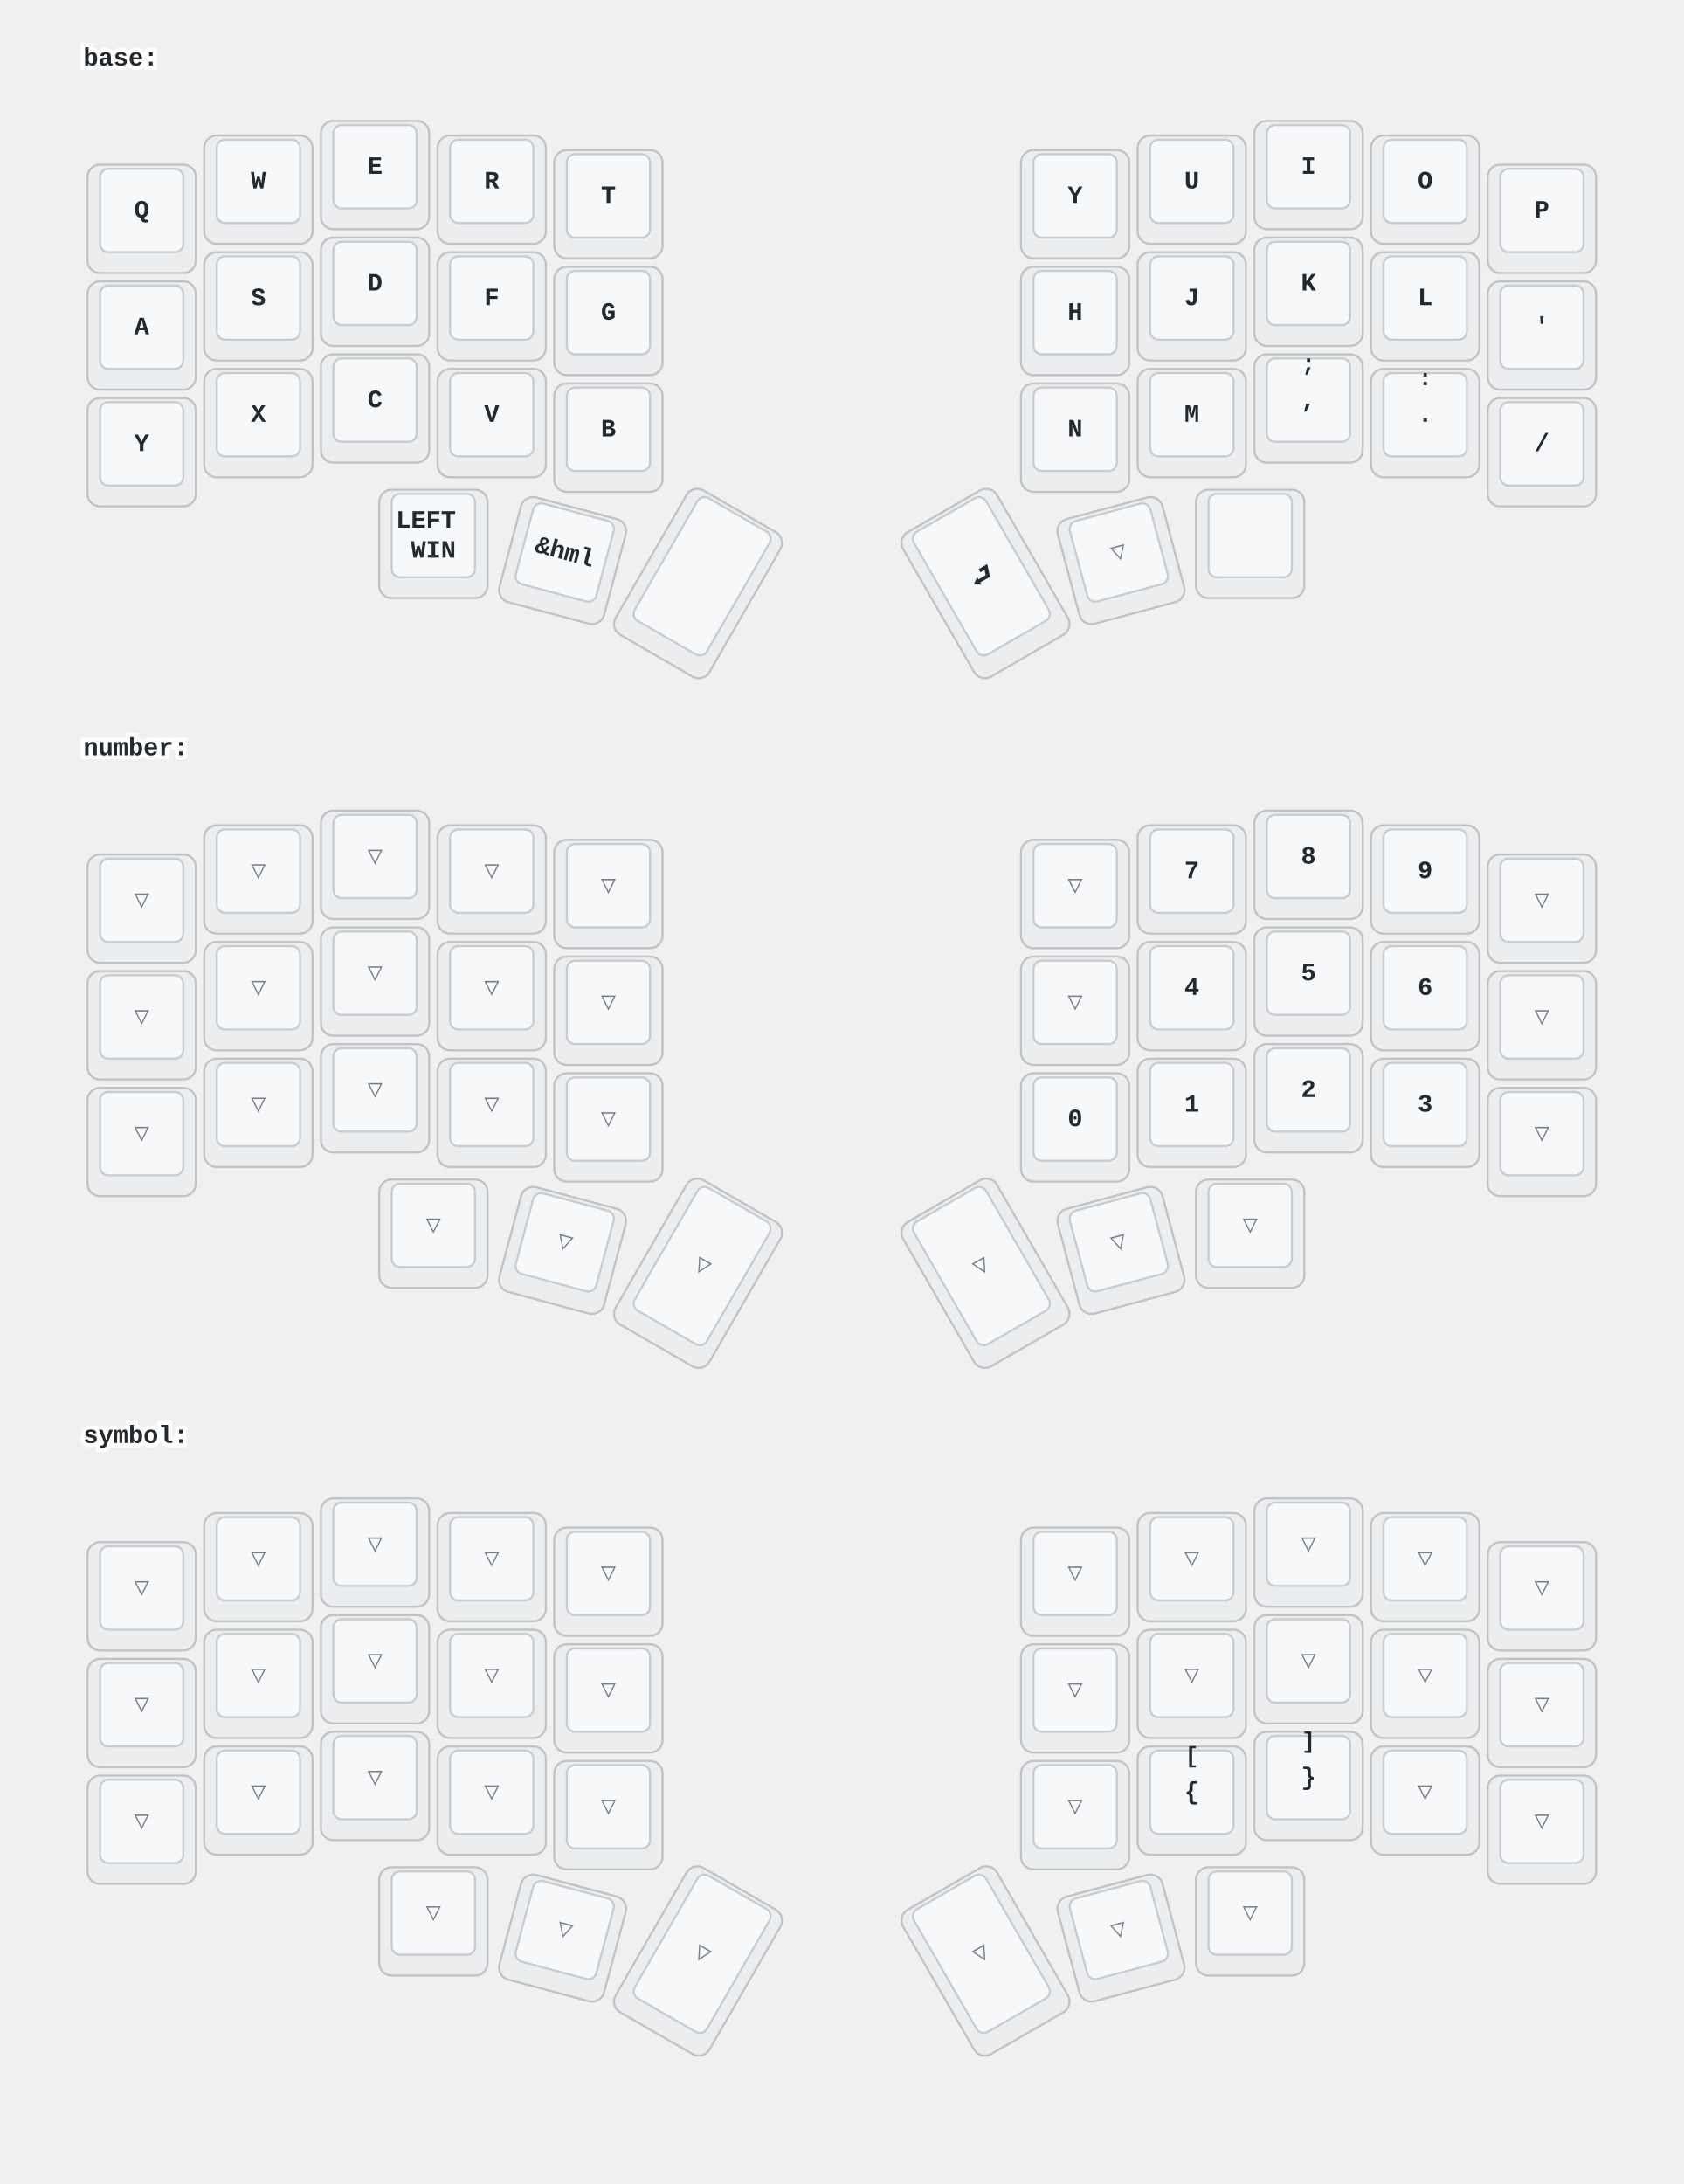
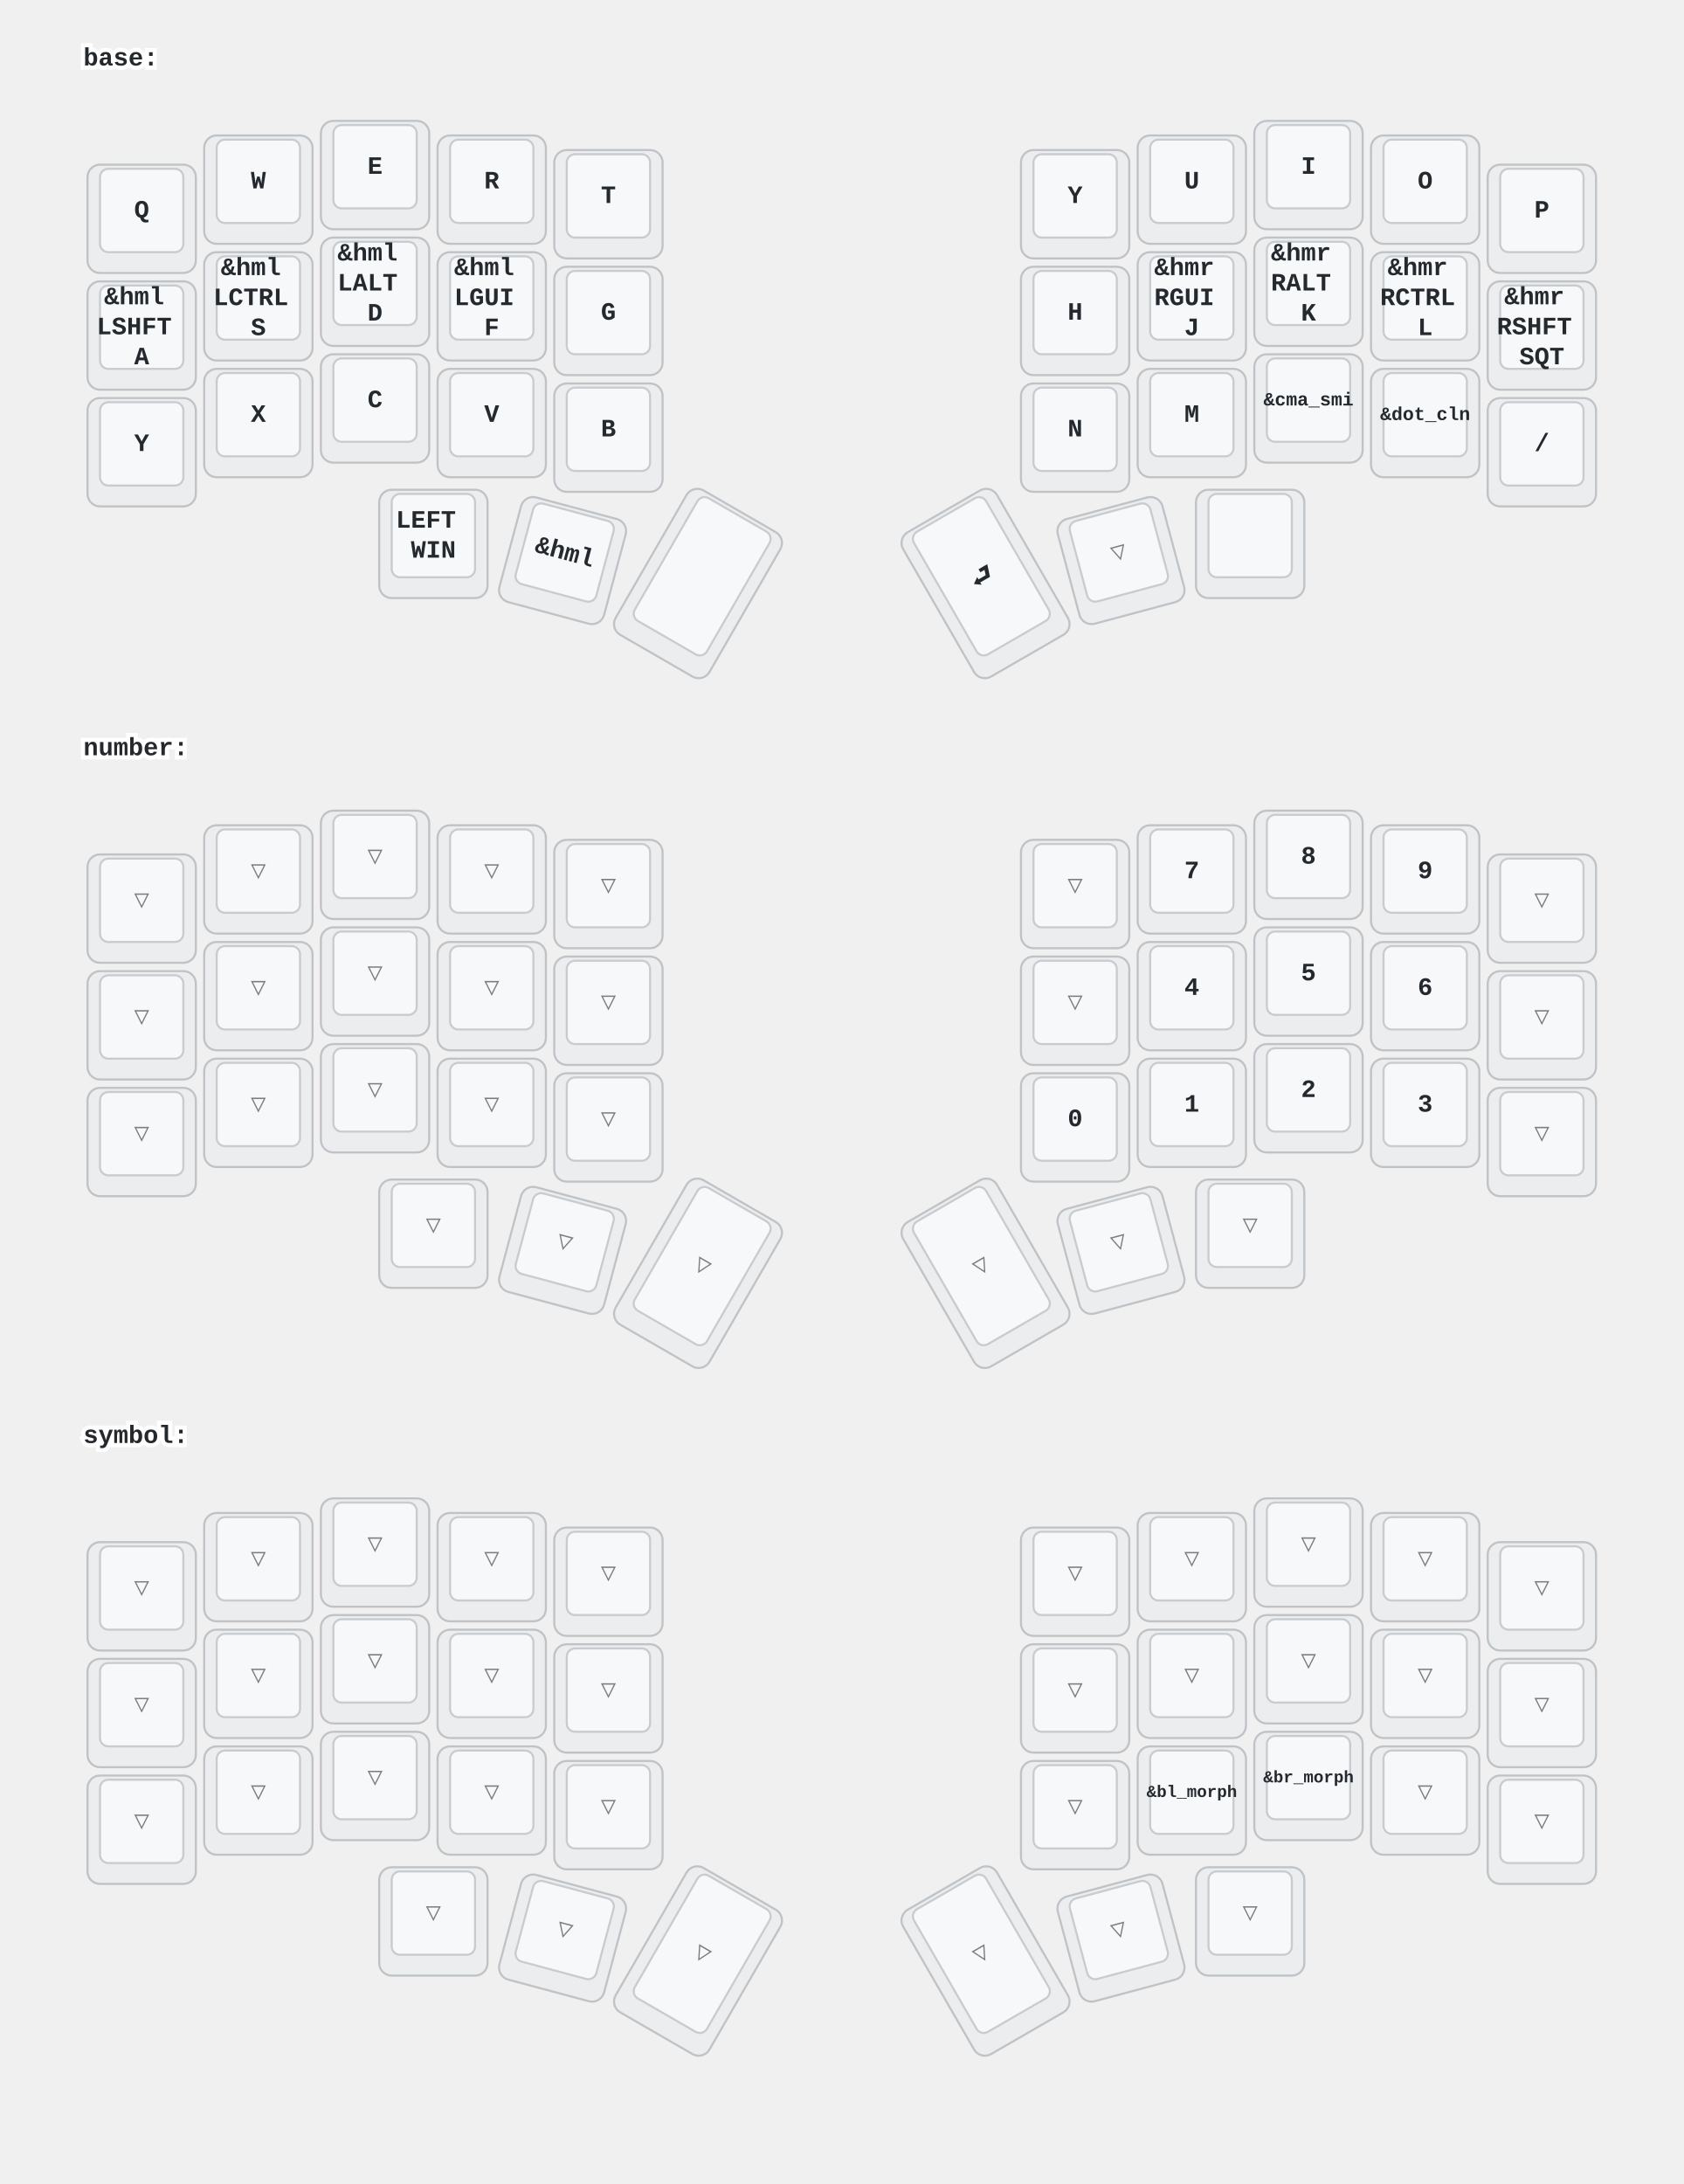
<svg xmlns="http://www.w3.org/2000/svg" xmlns:xlink="http://www.w3.org/1999/xlink" width="808" height="1048" viewBox="0 0 808 1048" class="keymap">
  <defs>/* start glyphs */
- <svg id="mdi:apple-keyboard-command">
-       <svg id="mdi-apple-keyboard-command" viewBox="0 0 24 24">
-         <path d="M6,2A4,4 0 0,1 10,6V8H14V6A4,4 0 0,1 18,2A4,4 0 0,1 22,6A4,4 0 0,1 18,10H16V14H18A4,4 0 0,1 22,18A4,4 0 0,1 18,22A4,4 0 0,1 14,18V16H10V18A4,4 0 0,1 6,22A4,4 0 0,1 2,18A4,4 0 0,1 6,14H8V10H6A4,4 0 0,1 2,6A4,4 0 0,1 6,2M16,18A2,2 0 0,0 18,20A2,2 0 0,0 20,18A2,2 0 0,0 18,16H16V18M14,10H10V14H14V10M6,16A2,2 0 0,0 4,18A2,2 0 0,0 6,20A2,2 0 0,0 8,18V16H6M8,6A2,2 0 0,0 6,4A2,2 0 0,0 4,6A2,2 0 0,0 6,8H8V6M18,8A2,2 0 0,0 20,6A2,2 0 0,0 18,4A2,2 0 0,0 16,6V8H18Z" />
-       </svg>
-     </svg>
-     <svg id="mdi:apple-keyboard-control">
-       <svg id="mdi-apple-keyboard-control" viewBox="0 0 24 24">
-         <path d="M19.78,11.78L18.36,13.19L12,6.83L5.64,13.19L4.22,11.78L12,4L19.78,11.78Z" />
-       </svg>
-     </svg>
-     <svg id="mdi:apple-keyboard-option">
+ <svg id="mdi:apple-keyboard-option">
      <svg id="mdi-apple-keyboard-option" viewBox="0 0 24 24">
        <path d="M3,4H9.11L16.15,18H21V20H14.88L7.84,6H3V4M14,4H21V6H14V4Z" />
-       </svg>
-     </svg>
-     <svg id="mdi:apple-keyboard-shift">
-       <svg id="mdi-apple-keyboard-shift" viewBox="0 0 24 24">
-         <path d="M15,18V12H17.17L12,6.83L6.83,12H9V18H15M12,4L22,14H17V20H7V14H2L12,4Z" />
      </svg>
    </svg>
    <svg id="mdi:keyboard-space">
      <svg id="mdi-keyboard-space" viewBox="0 0 24 24">
        <path d="M3 15H5V19H19V15H21V19C21 20.1 20.1 21 19 21H5C3.9 21 3 20.1 3 19V15Z" />
      </svg>
    </svg>
  </defs>/* end glyphs */
<style>/* inherit to force styles through use tags */
svg path {
    fill: inherit;
}

/* font and background color specifications */
svg.keymap {
    font-family: SFMono-Regular,Consolas,Liberation Mono,Menlo,monospace;
    font-size: 14px;
    font-kerning: normal;
    text-rendering: optimizeLegibility;
    fill: #24292e;
}

/* default key styling */
rect.key {
    fill: #f6f8fa;
}

rect.key, rect.combo {
    stroke: #c9cccf;
    stroke-width: 1;
}

/* default key side styling, only used is draw_key_sides is set */
rect.side {
    filter: brightness(90%);
}

/* color accent for combo boxes */
rect.combo, rect.combo-separate {
    fill: #cdf;
}

/* color accent for held keys */
rect.held, rect.combo.held {
    fill: #fdd;
}

/* color accent for ghost (optional) keys */
rect.ghost, rect.combo.ghost {
    stroke-dasharray: 4, 4;
    stroke-width: 2;
}

text {
    text-anchor: middle;
    dominant-baseline: middle;
}

/* styling for layer labels */
text.label {
    font-weight: bold;
    text-anchor: start;
    stroke: white;
    stroke-width: 4;
    paint-order: stroke;
}

/* styling for optional footer */
text.footer {
    text-anchor: end;
    dominant-baseline: auto;
    stroke: white;
    stroke-width: 4;
    paint-order: stroke;
}

/* styling for combo tap, and key hold/shifted label text */
text.combo, text.hold, text.shifted {
    font-size: 11px;
}

text.hold {
    text-anchor: middle;
    dominant-baseline: auto;
}

text.shifted {
    text-anchor: middle;
    dominant-baseline: hanging;
}

text.layer-activator {
    text-decoration: underline;
}

/* styling for hold/shifted label text in combo box */
text.combo.hold, text.combo.shifted {
    font-size: 8px;
}

/* lighter symbol for transparent keys */
text.trans {
    fill: #7b7e81;
}

/* styling for combo dendrons */
path.combo {
    stroke-width: 1;
    stroke: gray;
    fill: none;
}

/* Start Tabler Icons Cleanup */
/* cannot use height/width with glyphs */
.icon-tabler &gt; path {
    fill: inherit;
    stroke: inherit;
    stroke-width: 2;
}
/* hide tabler's default box */
.icon-tabler &gt; path[stroke="none"][fill="none"] {
    visibility: hidden;
}
/* End Tabler Icons Cleanup */

/* For default sytles, see https://github.com/caksoylar/keymap-drawer/blob/main/keymap_drawer/config.py#L85 */

svg.keymap {
  font-family: Ubuntu Mono, Inconsolata, Consolas, Liberation Mono, Menlo, monospace;
  font-size: 12px;
  font-weight: bold;
  text-rendering: optimizeLegibility;
}

/* Color accent for held keys */
rect.held, rect.combo.held {
    fill: #ffc;
}

/* Technique borrowed and extended from https://github.com/englmaxi/zmk-config/blob/master/keymap-drawer/config.yaml */
.sym_sub_text.tap {
  translate: -5px 2px;
  font-size: 20px;
}
.sym_sub_text.shifted {
  translate: 10px 13px;
  font-size: 10px;
  opacity: 1.0;
}
.combo.sym_sub_text.tap {
  translate: -1px 1px;
}
.combo.sym_sub_text.shifted {
  translate: 7px 5px;
  font-size: 10px;
  opacity: 1.0;
}

/* Toggle */
.toggle.shifted {
  translate: -10px 12px;
}

.toggle.hold {
  translate: 13px -23px;
}

/* Variant for tap-dances */
.tap_dance.tap {
  translate: -7px 0px;
  font-size: 12px;
}
.tap_dance.shifted {
  translate: 7px 17px;
  font-size: 12px;
  opacity: 1.0;
}

/* Variant for symbol next to symbol */
.sym_by_sym.tap {
  translate: -6px 0px;
}
.sym_by_sym.shifted {
  translate: 10px 12px;
  opacity: 1.0;
}

.combo.sym_by_sym.tap {
  translate: -35px 0px;
}
.combo.sym_by_sym.shifted {
  translate: 35px 20px;
  opacity: 1.0;
}

.combo.sym_by_sym.hold {
  visibility: hidden;
}

/* hide hold box for combo sym_by_sym */
.combo.sym_by_sym.hold &gt; path[stroke="none"][fill="none"] {
  visibility: hidden;
}
</style>
  <g transform="translate(40, 0)" class="layer-base">
    <text x="0" y="28" class="label" id="base">base:</text>
    <g transform="translate(0, 56)">
      <g transform="translate(28, 49)" class="key keypos-0">
        <rect rx="6" ry="6" x="-26" y="-26" width="52" height="52" class="key side" />
        <rect rx="4" ry="4" x="-20" y="-24" width="40" height="40" class="key" />
        <text x="0" y="-4" class="key tap">Q</text>
      </g>
      <g transform="translate(84, 35)" class="key keypos-1">
        <rect rx="6" ry="6" x="-26" y="-26" width="52" height="52" class="key side" />
        <rect rx="4" ry="4" x="-20" y="-24" width="40" height="40" class="key" />
        <text x="0" y="-4" class="key tap">W</text>
      </g>
      <g transform="translate(140, 28)" class="key keypos-2">
        <rect rx="6" ry="6" x="-26" y="-26" width="52" height="52" class="key side" />
        <rect rx="4" ry="4" x="-20" y="-24" width="40" height="40" class="key" />
        <text x="0" y="-4" class="key tap">E</text>
      </g>
      <g transform="translate(196, 35)" class="key keypos-3">
        <rect rx="6" ry="6" x="-26" y="-26" width="52" height="52" class="key side" />
        <rect rx="4" ry="4" x="-20" y="-24" width="40" height="40" class="key" />
        <text x="0" y="-4" class="key tap">R</text>
      </g>
      <g transform="translate(252, 42)" class="key keypos-4">
        <rect rx="6" ry="6" x="-26" y="-26" width="52" height="52" class="key side" />
        <rect rx="4" ry="4" x="-20" y="-24" width="40" height="40" class="key" />
        <text x="0" y="-4" class="key tap">T</text>
      </g>
      <g transform="translate(476, 42)" class="key keypos-5">
        <rect rx="6" ry="6" x="-26" y="-26" width="52" height="52" class="key side" />
        <rect rx="4" ry="4" x="-20" y="-24" width="40" height="40" class="key" />
        <text x="0" y="-4" class="key tap">Y</text>
      </g>
      <g transform="translate(532, 35)" class="key keypos-6">
        <rect rx="6" ry="6" x="-26" y="-26" width="52" height="52" class="key side" />
        <rect rx="4" ry="4" x="-20" y="-24" width="40" height="40" class="key" />
        <text x="0" y="-4" class="key tap">U</text>
      </g>
      <g transform="translate(588, 28)" class="key keypos-7">
        <rect rx="6" ry="6" x="-26" y="-26" width="52" height="52" class="key side" />
        <rect rx="4" ry="4" x="-20" y="-24" width="40" height="40" class="key" />
        <text x="0" y="-4" class="key tap">I</text>
      </g>
      <g transform="translate(644, 35)" class="key keypos-8">
        <rect rx="6" ry="6" x="-26" y="-26" width="52" height="52" class="key side" />
        <rect rx="4" ry="4" x="-20" y="-24" width="40" height="40" class="key" />
        <text x="0" y="-4" class="key tap">O</text>
      </g>
      <g transform="translate(700, 49)" class="key keypos-9">
        <rect rx="6" ry="6" x="-26" y="-26" width="52" height="52" class="key side" />
        <rect rx="4" ry="4" x="-20" y="-24" width="40" height="40" class="key" />
        <text x="0" y="-4" class="key tap">P</text>
      </g>
      <g transform="translate(28, 105)" class="key keypos-10">
        <rect rx="6" ry="6" x="-26" y="-26" width="52" height="52" class="key side" />
        <rect rx="4" ry="4" x="-20" y="-24" width="40" height="40" class="key" />
-         <text x="0" y="-4" class="key tap">A</text>
-         <use href="#mdi:apple-keyboard-shift" xlink:href="#mdi:apple-keyboard-shift" x="-8" y="9" height="15" width="15.0" class="key hold glyph mdi:apple-keyboard-shift" />
+         <text x="0" y="-4" class="key tap">
+           <tspan x="0" dy="-1.2em">&amp;hml</tspan>
+           <tspan x="0" dy="1.2em">LSHFT</tspan>
+           <tspan x="0" dy="1.2em">A</tspan>
+         </text>
      </g>
      <g transform="translate(84, 91)" class="key keypos-11">
        <rect rx="6" ry="6" x="-26" y="-26" width="52" height="52" class="key side" />
        <rect rx="4" ry="4" x="-20" y="-24" width="40" height="40" class="key" />
-         <text x="0" y="-4" class="key tap">S</text>
-         <use href="#mdi:apple-keyboard-control" xlink:href="#mdi:apple-keyboard-control" x="-8" y="9" height="15" width="15.0" class="key hold glyph mdi:apple-keyboard-control" />
+         <text x="0" y="-4" class="key tap">
+           <tspan x="0" dy="-1.2em">&amp;hml</tspan>
+           <tspan x="0" dy="1.2em">LCTRL</tspan>
+           <tspan x="0" dy="1.2em">S</tspan>
+         </text>
      </g>
      <g transform="translate(140, 84)" class="key keypos-12">
        <rect rx="6" ry="6" x="-26" y="-26" width="52" height="52" class="key side" />
        <rect rx="4" ry="4" x="-20" y="-24" width="40" height="40" class="key" />
-         <text x="0" y="-4" class="key tap">D</text>
-         <use href="#mdi:apple-keyboard-option" xlink:href="#mdi:apple-keyboard-option" x="-8" y="9" height="15" width="15.0" class="key hold glyph mdi:apple-keyboard-option" />
+         <text x="0" y="-4" class="key tap">
+           <tspan x="0" dy="-1.2em">&amp;hml</tspan>
+           <tspan x="0" dy="1.2em">LALT</tspan>
+           <tspan x="0" dy="1.2em">D</tspan>
+         </text>
      </g>
      <g transform="translate(196, 91)" class="key keypos-13">
        <rect rx="6" ry="6" x="-26" y="-26" width="52" height="52" class="key side" />
        <rect rx="4" ry="4" x="-20" y="-24" width="40" height="40" class="key" />
-         <text x="0" y="-4" class="key tap">F</text>
-         <use href="#mdi:apple-keyboard-command" xlink:href="#mdi:apple-keyboard-command" x="-8" y="9" height="15" width="15.0" class="key hold glyph mdi:apple-keyboard-command" />
+         <text x="0" y="-4" class="key tap">
+           <tspan x="0" dy="-1.2em">&amp;hml</tspan>
+           <tspan x="0" dy="1.2em">LGUI</tspan>
+           <tspan x="0" dy="1.2em">F</tspan>
+         </text>
      </g>
      <g transform="translate(252, 98)" class="key keypos-14">
        <rect rx="6" ry="6" x="-26" y="-26" width="52" height="52" class="key side" />
        <rect rx="4" ry="4" x="-20" y="-24" width="40" height="40" class="key" />
        <text x="0" y="-4" class="key tap">G</text>
      </g>
      <g transform="translate(476, 98)" class="key keypos-15">
        <rect rx="6" ry="6" x="-26" y="-26" width="52" height="52" class="key side" />
        <rect rx="4" ry="4" x="-20" y="-24" width="40" height="40" class="key" />
        <text x="0" y="-4" class="key tap">H</text>
      </g>
      <g transform="translate(532, 91)" class="key keypos-16">
        <rect rx="6" ry="6" x="-26" y="-26" width="52" height="52" class="key side" />
        <rect rx="4" ry="4" x="-20" y="-24" width="40" height="40" class="key" />
-         <text x="0" y="-4" class="key tap">J</text>
-         <use href="#mdi:apple-keyboard-command" xlink:href="#mdi:apple-keyboard-command" x="-8" y="9" height="15" width="15.0" class="key hold glyph mdi:apple-keyboard-command" />
+         <text x="0" y="-4" class="key tap">
+           <tspan x="0" dy="-1.2em">&amp;hmr</tspan>
+           <tspan x="0" dy="1.2em">RGUI</tspan>
+           <tspan x="0" dy="1.2em">J</tspan>
+         </text>
      </g>
      <g transform="translate(588, 84)" class="key keypos-17">
        <rect rx="6" ry="6" x="-26" y="-26" width="52" height="52" class="key side" />
        <rect rx="4" ry="4" x="-20" y="-24" width="40" height="40" class="key" />
-         <text x="0" y="-4" class="key tap">K</text>
-         <use href="#mdi:apple-keyboard-option" xlink:href="#mdi:apple-keyboard-option" x="-8" y="9" height="15" width="15.0" class="key hold glyph mdi:apple-keyboard-option" />
+         <text x="0" y="-4" class="key tap">
+           <tspan x="0" dy="-1.2em">&amp;hmr</tspan>
+           <tspan x="0" dy="1.2em">RALT</tspan>
+           <tspan x="0" dy="1.2em">K</tspan>
+         </text>
      </g>
      <g transform="translate(644, 91)" class="key keypos-18">
        <rect rx="6" ry="6" x="-26" y="-26" width="52" height="52" class="key side" />
        <rect rx="4" ry="4" x="-20" y="-24" width="40" height="40" class="key" />
-         <text x="0" y="-4" class="key tap">L</text>
-         <use href="#mdi:apple-keyboard-control" xlink:href="#mdi:apple-keyboard-control" x="-8" y="9" height="15" width="15.0" class="key hold glyph mdi:apple-keyboard-control" />
+         <text x="0" y="-4" class="key tap">
+           <tspan x="0" dy="-1.2em">&amp;hmr</tspan>
+           <tspan x="0" dy="1.2em">RCTRL</tspan>
+           <tspan x="0" dy="1.2em">L</tspan>
+         </text>
      </g>
      <g transform="translate(700, 105)" class="key keypos-19">
        <rect rx="6" ry="6" x="-26" y="-26" width="52" height="52" class="key side" />
        <rect rx="4" ry="4" x="-20" y="-24" width="40" height="40" class="key" />
-         <text x="0" y="-4" class="key tap">'</text>
-         <use href="#mdi:apple-keyboard-shift" xlink:href="#mdi:apple-keyboard-shift" x="-8" y="9" height="15" width="15.0" class="key hold glyph mdi:apple-keyboard-shift" />
+         <text x="0" y="-4" class="key tap">
+           <tspan x="0" dy="-1.2em">&amp;hmr</tspan>
+           <tspan x="0" dy="1.2em">RSHFT</tspan>
+           <tspan x="0" dy="1.2em">SQT</tspan>
+         </text>
      </g>
      <g transform="translate(28, 161)" class="key keypos-20">
        <rect rx="6" ry="6" x="-26" y="-26" width="52" height="52" class="key side" />
        <rect rx="4" ry="4" x="-20" y="-24" width="40" height="40" class="key" />
        <text x="0" y="-4" class="key tap">Y</text>
      </g>
      <g transform="translate(84, 147)" class="key keypos-21">
        <rect rx="6" ry="6" x="-26" y="-26" width="52" height="52" class="key side" />
        <rect rx="4" ry="4" x="-20" y="-24" width="40" height="40" class="key" />
        <text x="0" y="-4" class="key tap">X</text>
      </g>
      <g transform="translate(140, 140)" class="key keypos-22">
        <rect rx="6" ry="6" x="-26" y="-26" width="52" height="52" class="key side" />
        <rect rx="4" ry="4" x="-20" y="-24" width="40" height="40" class="key" />
        <text x="0" y="-4" class="key tap">C</text>
      </g>
      <g transform="translate(196, 147)" class="key keypos-23">
        <rect rx="6" ry="6" x="-26" y="-26" width="52" height="52" class="key side" />
        <rect rx="4" ry="4" x="-20" y="-24" width="40" height="40" class="key" />
        <text x="0" y="-4" class="key tap">V</text>
      </g>
      <g transform="translate(252, 154)" class="key keypos-24">
        <rect rx="6" ry="6" x="-26" y="-26" width="52" height="52" class="key side" />
        <rect rx="4" ry="4" x="-20" y="-24" width="40" height="40" class="key" />
        <text x="0" y="-4" class="key tap">B</text>
      </g>
      <g transform="translate(476, 154)" class="key keypos-25">
        <rect rx="6" ry="6" x="-26" y="-26" width="52" height="52" class="key side" />
        <rect rx="4" ry="4" x="-20" y="-24" width="40" height="40" class="key" />
        <text x="0" y="-4" class="key tap">N</text>
      </g>
      <g transform="translate(532, 147)" class="key keypos-26">
        <rect rx="6" ry="6" x="-26" y="-26" width="52" height="52" class="key side" />
        <rect rx="4" ry="4" x="-20" y="-24" width="40" height="40" class="key" />
        <text x="0" y="-4" class="key tap">M</text>
      </g>
      <g transform="translate(588, 140)" class="key keypos-27">
        <rect rx="6" ry="6" x="-26" y="-26" width="52" height="52" class="key side" />
        <rect rx="4" ry="4" x="-20" y="-24" width="40" height="40" class="key" />
-         <text x="0" y="-4" class="key tap">,</text>
-         <text x="0" y="-24" class="key shifted">;</text>
+         <text x="0" y="-4" class="key tap">
+           <tspan style="font-size: 75%">&amp;cma_smi</tspan>
+         </text>
      </g>
      <g transform="translate(644, 147)" class="key keypos-28">
        <rect rx="6" ry="6" x="-26" y="-26" width="52" height="52" class="key side" />
        <rect rx="4" ry="4" x="-20" y="-24" width="40" height="40" class="key" />
-         <text x="0" y="-4" class="key tap">.</text>
-         <text x="0" y="-24" class="key shifted">:</text>
+         <text x="0" y="-4" class="key tap">
+           <tspan style="font-size: 75%">&amp;dot_cln</tspan>
+         </text>
      </g>
      <g transform="translate(700, 161)" class="key keypos-29">
        <rect rx="6" ry="6" x="-26" y="-26" width="52" height="52" class="key side" />
        <rect rx="4" ry="4" x="-20" y="-24" width="40" height="40" class="key" />
        <text x="0" y="-4" class="key tap">/</text>
      </g>
      <g transform="translate(168, 205)" class="key keypos-30">
        <rect rx="6" ry="6" x="-26" y="-26" width="52" height="52" class="key side" />
        <rect rx="4" ry="4" x="-20" y="-24" width="40" height="40" class="key" />
        <text x="0" y="-4" class="key tap">
          <tspan x="0" dy="-0.6em">LEFT</tspan>
          <tspan x="0" dy="1.2em">WIN</tspan>
        </text>
      </g>
      <g transform="translate(230, 213) rotate(15.0)" class="key keypos-31">
        <rect rx="6" ry="6" x="-26" y="-26" width="52" height="52" class="key side" />
        <rect rx="4" ry="4" x="-20" y="-24" width="40" height="40" class="key" />
        <text x="0" y="-4" class="key tap">&amp;hml</text>
      </g>
      <g transform="translate(295, 224) rotate(30.0)" class="key keypos-32">
        <rect rx="6" ry="6" x="-26" y="-40" width="52" height="80" class="key side" />
        <rect rx="4" ry="4" x="-20" y="-38" width="40" height="68" class="key" />
        <use href="#mdi:keyboard-space" xlink:href="#mdi:keyboard-space" x="-9" y="-13" height="18" width="18.0" class="key tap glyph mdi:keyboard-space" />
      </g>
      <g transform="translate(433, 224) rotate(-30.0)" class="key keypos-33">
        <rect rx="6" ry="6" x="-26" y="-40" width="52" height="80" class="key side" />
        <rect rx="4" ry="4" x="-20" y="-38" width="40" height="68" class="key" />
        <text x="0" y="-4" class="key tap">⮐</text>
      </g>
      <g transform="translate(498, 213) rotate(-15.0)" class="key trans keypos-34">
        <rect rx="6" ry="6" x="-26" y="-26" width="52" height="52" class="key trans side" />
        <rect rx="4" ry="4" x="-20" y="-24" width="40" height="40" class="key trans" />
        <text x="0" y="-4" class="key trans tap">▽</text>
      </g>
      <g transform="translate(560, 205)" class="key keypos-35">
        <rect rx="6" ry="6" x="-26" y="-26" width="52" height="52" class="key side" />
        <rect rx="4" ry="4" x="-20" y="-24" width="40" height="40" class="key" />
        <use href="#mdi:apple-keyboard-option" xlink:href="#mdi:apple-keyboard-option" x="-9" y="-13" height="18" width="18.0" class="key tap glyph mdi:apple-keyboard-option" />
      </g>
    </g>
  </g>
  <g transform="translate(40, 331)" class="layer-number">
    <text x="0" y="28" class="label" id="number">number:</text>
    <g transform="translate(0, 56)">
      <g transform="translate(28, 49)" class="key trans keypos-0">
        <rect rx="6" ry="6" x="-26" y="-26" width="52" height="52" class="key trans side" />
        <rect rx="4" ry="4" x="-20" y="-24" width="40" height="40" class="key trans" />
        <text x="0" y="-4" class="key trans tap">▽</text>
      </g>
      <g transform="translate(84, 35)" class="key trans keypos-1">
        <rect rx="6" ry="6" x="-26" y="-26" width="52" height="52" class="key trans side" />
        <rect rx="4" ry="4" x="-20" y="-24" width="40" height="40" class="key trans" />
        <text x="0" y="-4" class="key trans tap">▽</text>
      </g>
      <g transform="translate(140, 28)" class="key trans keypos-2">
        <rect rx="6" ry="6" x="-26" y="-26" width="52" height="52" class="key trans side" />
        <rect rx="4" ry="4" x="-20" y="-24" width="40" height="40" class="key trans" />
        <text x="0" y="-4" class="key trans tap">▽</text>
      </g>
      <g transform="translate(196, 35)" class="key trans keypos-3">
        <rect rx="6" ry="6" x="-26" y="-26" width="52" height="52" class="key trans side" />
        <rect rx="4" ry="4" x="-20" y="-24" width="40" height="40" class="key trans" />
        <text x="0" y="-4" class="key trans tap">▽</text>
      </g>
      <g transform="translate(252, 42)" class="key trans keypos-4">
        <rect rx="6" ry="6" x="-26" y="-26" width="52" height="52" class="key trans side" />
        <rect rx="4" ry="4" x="-20" y="-24" width="40" height="40" class="key trans" />
        <text x="0" y="-4" class="key trans tap">▽</text>
      </g>
      <g transform="translate(476, 42)" class="key trans keypos-5">
        <rect rx="6" ry="6" x="-26" y="-26" width="52" height="52" class="key trans side" />
        <rect rx="4" ry="4" x="-20" y="-24" width="40" height="40" class="key trans" />
        <text x="0" y="-4" class="key trans tap">▽</text>
      </g>
      <g transform="translate(532, 35)" class="key keypos-6">
        <rect rx="6" ry="6" x="-26" y="-26" width="52" height="52" class="key side" />
        <rect rx="4" ry="4" x="-20" y="-24" width="40" height="40" class="key" />
        <text x="0" y="-4" class="key tap">7</text>
      </g>
      <g transform="translate(588, 28)" class="key keypos-7">
        <rect rx="6" ry="6" x="-26" y="-26" width="52" height="52" class="key side" />
        <rect rx="4" ry="4" x="-20" y="-24" width="40" height="40" class="key" />
        <text x="0" y="-4" class="key tap">8</text>
      </g>
      <g transform="translate(644, 35)" class="key keypos-8">
        <rect rx="6" ry="6" x="-26" y="-26" width="52" height="52" class="key side" />
        <rect rx="4" ry="4" x="-20" y="-24" width="40" height="40" class="key" />
        <text x="0" y="-4" class="key tap">9</text>
      </g>
      <g transform="translate(700, 49)" class="key trans keypos-9">
        <rect rx="6" ry="6" x="-26" y="-26" width="52" height="52" class="key trans side" />
        <rect rx="4" ry="4" x="-20" y="-24" width="40" height="40" class="key trans" />
        <text x="0" y="-4" class="key trans tap">▽</text>
      </g>
      <g transform="translate(28, 105)" class="key trans keypos-10">
        <rect rx="6" ry="6" x="-26" y="-26" width="52" height="52" class="key trans side" />
        <rect rx="4" ry="4" x="-20" y="-24" width="40" height="40" class="key trans" />
        <text x="0" y="-4" class="key trans tap">▽</text>
      </g>
      <g transform="translate(84, 91)" class="key trans keypos-11">
        <rect rx="6" ry="6" x="-26" y="-26" width="52" height="52" class="key trans side" />
        <rect rx="4" ry="4" x="-20" y="-24" width="40" height="40" class="key trans" />
        <text x="0" y="-4" class="key trans tap">▽</text>
      </g>
      <g transform="translate(140, 84)" class="key trans keypos-12">
        <rect rx="6" ry="6" x="-26" y="-26" width="52" height="52" class="key trans side" />
        <rect rx="4" ry="4" x="-20" y="-24" width="40" height="40" class="key trans" />
        <text x="0" y="-4" class="key trans tap">▽</text>
      </g>
      <g transform="translate(196, 91)" class="key trans keypos-13">
        <rect rx="6" ry="6" x="-26" y="-26" width="52" height="52" class="key trans side" />
        <rect rx="4" ry="4" x="-20" y="-24" width="40" height="40" class="key trans" />
        <text x="0" y="-4" class="key trans tap">▽</text>
      </g>
      <g transform="translate(252, 98)" class="key trans keypos-14">
        <rect rx="6" ry="6" x="-26" y="-26" width="52" height="52" class="key trans side" />
        <rect rx="4" ry="4" x="-20" y="-24" width="40" height="40" class="key trans" />
        <text x="0" y="-4" class="key trans tap">▽</text>
      </g>
      <g transform="translate(476, 98)" class="key trans keypos-15">
        <rect rx="6" ry="6" x="-26" y="-26" width="52" height="52" class="key trans side" />
        <rect rx="4" ry="4" x="-20" y="-24" width="40" height="40" class="key trans" />
        <text x="0" y="-4" class="key trans tap">▽</text>
      </g>
      <g transform="translate(532, 91)" class="key keypos-16">
        <rect rx="6" ry="6" x="-26" y="-26" width="52" height="52" class="key side" />
        <rect rx="4" ry="4" x="-20" y="-24" width="40" height="40" class="key" />
        <text x="0" y="-4" class="key tap">4</text>
      </g>
      <g transform="translate(588, 84)" class="key keypos-17">
        <rect rx="6" ry="6" x="-26" y="-26" width="52" height="52" class="key side" />
        <rect rx="4" ry="4" x="-20" y="-24" width="40" height="40" class="key" />
        <text x="0" y="-4" class="key tap">5</text>
      </g>
      <g transform="translate(644, 91)" class="key keypos-18">
        <rect rx="6" ry="6" x="-26" y="-26" width="52" height="52" class="key side" />
        <rect rx="4" ry="4" x="-20" y="-24" width="40" height="40" class="key" />
        <text x="0" y="-4" class="key tap">6</text>
      </g>
      <g transform="translate(700, 105)" class="key trans keypos-19">
        <rect rx="6" ry="6" x="-26" y="-26" width="52" height="52" class="key trans side" />
        <rect rx="4" ry="4" x="-20" y="-24" width="40" height="40" class="key trans" />
        <text x="0" y="-4" class="key trans tap">▽</text>
      </g>
      <g transform="translate(28, 161)" class="key trans keypos-20">
        <rect rx="6" ry="6" x="-26" y="-26" width="52" height="52" class="key trans side" />
        <rect rx="4" ry="4" x="-20" y="-24" width="40" height="40" class="key trans" />
        <text x="0" y="-4" class="key trans tap">▽</text>
      </g>
      <g transform="translate(84, 147)" class="key trans keypos-21">
        <rect rx="6" ry="6" x="-26" y="-26" width="52" height="52" class="key trans side" />
        <rect rx="4" ry="4" x="-20" y="-24" width="40" height="40" class="key trans" />
        <text x="0" y="-4" class="key trans tap">▽</text>
      </g>
      <g transform="translate(140, 140)" class="key trans keypos-22">
        <rect rx="6" ry="6" x="-26" y="-26" width="52" height="52" class="key trans side" />
        <rect rx="4" ry="4" x="-20" y="-24" width="40" height="40" class="key trans" />
        <text x="0" y="-4" class="key trans tap">▽</text>
      </g>
      <g transform="translate(196, 147)" class="key trans keypos-23">
        <rect rx="6" ry="6" x="-26" y="-26" width="52" height="52" class="key trans side" />
        <rect rx="4" ry="4" x="-20" y="-24" width="40" height="40" class="key trans" />
        <text x="0" y="-4" class="key trans tap">▽</text>
      </g>
      <g transform="translate(252, 154)" class="key trans keypos-24">
        <rect rx="6" ry="6" x="-26" y="-26" width="52" height="52" class="key trans side" />
        <rect rx="4" ry="4" x="-20" y="-24" width="40" height="40" class="key trans" />
        <text x="0" y="-4" class="key trans tap">▽</text>
      </g>
      <g transform="translate(476, 154)" class="key keypos-25">
        <rect rx="6" ry="6" x="-26" y="-26" width="52" height="52" class="key side" />
        <rect rx="4" ry="4" x="-20" y="-24" width="40" height="40" class="key" />
        <text x="0" y="-4" class="key tap">0</text>
      </g>
      <g transform="translate(532, 147)" class="key keypos-26">
        <rect rx="6" ry="6" x="-26" y="-26" width="52" height="52" class="key side" />
        <rect rx="4" ry="4" x="-20" y="-24" width="40" height="40" class="key" />
        <text x="0" y="-4" class="key tap">1</text>
      </g>
      <g transform="translate(588, 140)" class="key keypos-27">
        <rect rx="6" ry="6" x="-26" y="-26" width="52" height="52" class="key side" />
        <rect rx="4" ry="4" x="-20" y="-24" width="40" height="40" class="key" />
        <text x="0" y="-4" class="key tap">2</text>
      </g>
      <g transform="translate(644, 147)" class="key keypos-28">
        <rect rx="6" ry="6" x="-26" y="-26" width="52" height="52" class="key side" />
        <rect rx="4" ry="4" x="-20" y="-24" width="40" height="40" class="key" />
        <text x="0" y="-4" class="key tap">3</text>
      </g>
      <g transform="translate(700, 161)" class="key trans keypos-29">
        <rect rx="6" ry="6" x="-26" y="-26" width="52" height="52" class="key trans side" />
        <rect rx="4" ry="4" x="-20" y="-24" width="40" height="40" class="key trans" />
        <text x="0" y="-4" class="key trans tap">▽</text>
      </g>
      <g transform="translate(168, 205)" class="key trans keypos-30">
        <rect rx="6" ry="6" x="-26" y="-26" width="52" height="52" class="key trans side" />
        <rect rx="4" ry="4" x="-20" y="-24" width="40" height="40" class="key trans" />
        <text x="0" y="-4" class="key trans tap">▽</text>
      </g>
      <g transform="translate(230, 213) rotate(15.0)" class="key trans keypos-31">
        <rect rx="6" ry="6" x="-26" y="-26" width="52" height="52" class="key trans side" />
        <rect rx="4" ry="4" x="-20" y="-24" width="40" height="40" class="key trans" />
        <text x="0" y="-4" class="key trans tap">▽</text>
      </g>
      <g transform="translate(295, 224) rotate(30.0)" class="key trans keypos-32">
        <rect rx="6" ry="6" x="-26" y="-40" width="52" height="80" class="key trans side" />
        <rect rx="4" ry="4" x="-20" y="-38" width="40" height="68" class="key trans" />
        <text x="0" y="-4" class="key trans tap">▽</text>
      </g>
      <g transform="translate(433, 224) rotate(-30.0)" class="key trans keypos-33">
        <rect rx="6" ry="6" x="-26" y="-40" width="52" height="80" class="key trans side" />
        <rect rx="4" ry="4" x="-20" y="-38" width="40" height="68" class="key trans" />
        <text x="0" y="-4" class="key trans tap">▽</text>
      </g>
      <g transform="translate(498, 213) rotate(-15.0)" class="key trans keypos-34">
        <rect rx="6" ry="6" x="-26" y="-26" width="52" height="52" class="key trans side" />
        <rect rx="4" ry="4" x="-20" y="-24" width="40" height="40" class="key trans" />
        <text x="0" y="-4" class="key trans tap">▽</text>
      </g>
      <g transform="translate(560, 205)" class="key trans keypos-35">
        <rect rx="6" ry="6" x="-26" y="-26" width="52" height="52" class="key trans side" />
        <rect rx="4" ry="4" x="-20" y="-24" width="40" height="40" class="key trans" />
        <text x="0" y="-4" class="key trans tap">▽</text>
      </g>
    </g>
  </g>
  <g transform="translate(40, 661)" class="layer-symbol">
    <text x="0" y="28" class="label" id="symbol">symbol:</text>
    <g transform="translate(0, 56)">
      <g transform="translate(28, 49)" class="key trans keypos-0">
        <rect rx="6" ry="6" x="-26" y="-26" width="52" height="52" class="key trans side" />
        <rect rx="4" ry="4" x="-20" y="-24" width="40" height="40" class="key trans" />
        <text x="0" y="-4" class="key trans tap">▽</text>
      </g>
      <g transform="translate(84, 35)" class="key trans keypos-1">
        <rect rx="6" ry="6" x="-26" y="-26" width="52" height="52" class="key trans side" />
        <rect rx="4" ry="4" x="-20" y="-24" width="40" height="40" class="key trans" />
        <text x="0" y="-4" class="key trans tap">▽</text>
      </g>
      <g transform="translate(140, 28)" class="key trans keypos-2">
        <rect rx="6" ry="6" x="-26" y="-26" width="52" height="52" class="key trans side" />
        <rect rx="4" ry="4" x="-20" y="-24" width="40" height="40" class="key trans" />
        <text x="0" y="-4" class="key trans tap">▽</text>
      </g>
      <g transform="translate(196, 35)" class="key trans keypos-3">
        <rect rx="6" ry="6" x="-26" y="-26" width="52" height="52" class="key trans side" />
        <rect rx="4" ry="4" x="-20" y="-24" width="40" height="40" class="key trans" />
        <text x="0" y="-4" class="key trans tap">▽</text>
      </g>
      <g transform="translate(252, 42)" class="key trans keypos-4">
        <rect rx="6" ry="6" x="-26" y="-26" width="52" height="52" class="key trans side" />
        <rect rx="4" ry="4" x="-20" y="-24" width="40" height="40" class="key trans" />
        <text x="0" y="-4" class="key trans tap">▽</text>
      </g>
      <g transform="translate(476, 42)" class="key trans keypos-5">
        <rect rx="6" ry="6" x="-26" y="-26" width="52" height="52" class="key trans side" />
        <rect rx="4" ry="4" x="-20" y="-24" width="40" height="40" class="key trans" />
        <text x="0" y="-4" class="key trans tap">▽</text>
      </g>
      <g transform="translate(532, 35)" class="key trans keypos-6">
        <rect rx="6" ry="6" x="-26" y="-26" width="52" height="52" class="key trans side" />
        <rect rx="4" ry="4" x="-20" y="-24" width="40" height="40" class="key trans" />
        <text x="0" y="-4" class="key trans tap">▽</text>
      </g>
      <g transform="translate(588, 28)" class="key trans keypos-7">
        <rect rx="6" ry="6" x="-26" y="-26" width="52" height="52" class="key trans side" />
        <rect rx="4" ry="4" x="-20" y="-24" width="40" height="40" class="key trans" />
        <text x="0" y="-4" class="key trans tap">▽</text>
      </g>
      <g transform="translate(644, 35)" class="key trans keypos-8">
        <rect rx="6" ry="6" x="-26" y="-26" width="52" height="52" class="key trans side" />
        <rect rx="4" ry="4" x="-20" y="-24" width="40" height="40" class="key trans" />
        <text x="0" y="-4" class="key trans tap">▽</text>
      </g>
      <g transform="translate(700, 49)" class="key trans keypos-9">
        <rect rx="6" ry="6" x="-26" y="-26" width="52" height="52" class="key trans side" />
        <rect rx="4" ry="4" x="-20" y="-24" width="40" height="40" class="key trans" />
        <text x="0" y="-4" class="key trans tap">▽</text>
      </g>
      <g transform="translate(28, 105)" class="key trans keypos-10">
        <rect rx="6" ry="6" x="-26" y="-26" width="52" height="52" class="key trans side" />
        <rect rx="4" ry="4" x="-20" y="-24" width="40" height="40" class="key trans" />
        <text x="0" y="-4" class="key trans tap">▽</text>
      </g>
      <g transform="translate(84, 91)" class="key trans keypos-11">
        <rect rx="6" ry="6" x="-26" y="-26" width="52" height="52" class="key trans side" />
        <rect rx="4" ry="4" x="-20" y="-24" width="40" height="40" class="key trans" />
        <text x="0" y="-4" class="key trans tap">▽</text>
      </g>
      <g transform="translate(140, 84)" class="key trans keypos-12">
        <rect rx="6" ry="6" x="-26" y="-26" width="52" height="52" class="key trans side" />
        <rect rx="4" ry="4" x="-20" y="-24" width="40" height="40" class="key trans" />
        <text x="0" y="-4" class="key trans tap">▽</text>
      </g>
      <g transform="translate(196, 91)" class="key trans keypos-13">
        <rect rx="6" ry="6" x="-26" y="-26" width="52" height="52" class="key trans side" />
        <rect rx="4" ry="4" x="-20" y="-24" width="40" height="40" class="key trans" />
        <text x="0" y="-4" class="key trans tap">▽</text>
      </g>
      <g transform="translate(252, 98)" class="key trans keypos-14">
        <rect rx="6" ry="6" x="-26" y="-26" width="52" height="52" class="key trans side" />
        <rect rx="4" ry="4" x="-20" y="-24" width="40" height="40" class="key trans" />
        <text x="0" y="-4" class="key trans tap">▽</text>
      </g>
      <g transform="translate(476, 98)" class="key trans keypos-15">
        <rect rx="6" ry="6" x="-26" y="-26" width="52" height="52" class="key trans side" />
        <rect rx="4" ry="4" x="-20" y="-24" width="40" height="40" class="key trans" />
        <text x="0" y="-4" class="key trans tap">▽</text>
      </g>
      <g transform="translate(532, 91)" class="key trans keypos-16">
        <rect rx="6" ry="6" x="-26" y="-26" width="52" height="52" class="key trans side" />
        <rect rx="4" ry="4" x="-20" y="-24" width="40" height="40" class="key trans" />
        <text x="0" y="-4" class="key trans tap">▽</text>
      </g>
      <g transform="translate(588, 84)" class="key trans keypos-17">
        <rect rx="6" ry="6" x="-26" y="-26" width="52" height="52" class="key trans side" />
        <rect rx="4" ry="4" x="-20" y="-24" width="40" height="40" class="key trans" />
        <text x="0" y="-4" class="key trans tap">▽</text>
      </g>
      <g transform="translate(644, 91)" class="key trans keypos-18">
        <rect rx="6" ry="6" x="-26" y="-26" width="52" height="52" class="key trans side" />
        <rect rx="4" ry="4" x="-20" y="-24" width="40" height="40" class="key trans" />
        <text x="0" y="-4" class="key trans tap">▽</text>
      </g>
      <g transform="translate(700, 105)" class="key trans keypos-19">
        <rect rx="6" ry="6" x="-26" y="-26" width="52" height="52" class="key trans side" />
        <rect rx="4" ry="4" x="-20" y="-24" width="40" height="40" class="key trans" />
        <text x="0" y="-4" class="key trans tap">▽</text>
      </g>
      <g transform="translate(28, 161)" class="key trans keypos-20">
        <rect rx="6" ry="6" x="-26" y="-26" width="52" height="52" class="key trans side" />
        <rect rx="4" ry="4" x="-20" y="-24" width="40" height="40" class="key trans" />
        <text x="0" y="-4" class="key trans tap">▽</text>
      </g>
      <g transform="translate(84, 147)" class="key trans keypos-21">
        <rect rx="6" ry="6" x="-26" y="-26" width="52" height="52" class="key trans side" />
        <rect rx="4" ry="4" x="-20" y="-24" width="40" height="40" class="key trans" />
        <text x="0" y="-4" class="key trans tap">▽</text>
      </g>
      <g transform="translate(140, 140)" class="key trans keypos-22">
        <rect rx="6" ry="6" x="-26" y="-26" width="52" height="52" class="key trans side" />
        <rect rx="4" ry="4" x="-20" y="-24" width="40" height="40" class="key trans" />
        <text x="0" y="-4" class="key trans tap">▽</text>
      </g>
      <g transform="translate(196, 147)" class="key trans keypos-23">
        <rect rx="6" ry="6" x="-26" y="-26" width="52" height="52" class="key trans side" />
        <rect rx="4" ry="4" x="-20" y="-24" width="40" height="40" class="key trans" />
        <text x="0" y="-4" class="key trans tap">▽</text>
      </g>
      <g transform="translate(252, 154)" class="key trans keypos-24">
        <rect rx="6" ry="6" x="-26" y="-26" width="52" height="52" class="key trans side" />
        <rect rx="4" ry="4" x="-20" y="-24" width="40" height="40" class="key trans" />
        <text x="0" y="-4" class="key trans tap">▽</text>
      </g>
      <g transform="translate(476, 154)" class="key trans keypos-25">
        <rect rx="6" ry="6" x="-26" y="-26" width="52" height="52" class="key trans side" />
        <rect rx="4" ry="4" x="-20" y="-24" width="40" height="40" class="key trans" />
        <text x="0" y="-4" class="key trans tap">▽</text>
      </g>
      <g transform="translate(532, 147)" class="key keypos-26">
        <rect rx="6" ry="6" x="-26" y="-26" width="52" height="52" class="key side" />
        <rect rx="4" ry="4" x="-20" y="-24" width="40" height="40" class="key" />
-         <text x="0" y="-4" class="key tap">{</text>
-         <text x="0" y="-24" class="key shifted">[</text>
+         <text x="0" y="-4" class="key tap">
+           <tspan style="font-size: 67%">&amp;bl_morph</tspan>
+         </text>
      </g>
      <g transform="translate(588, 140)" class="key keypos-27">
        <rect rx="6" ry="6" x="-26" y="-26" width="52" height="52" class="key side" />
        <rect rx="4" ry="4" x="-20" y="-24" width="40" height="40" class="key" />
-         <text x="0" y="-4" class="key tap">}</text>
-         <text x="0" y="-24" class="key shifted">]</text>
+         <text x="0" y="-4" class="key tap">
+           <tspan style="font-size: 67%">&amp;br_morph</tspan>
+         </text>
      </g>
      <g transform="translate(644, 147)" class="key trans keypos-28">
        <rect rx="6" ry="6" x="-26" y="-26" width="52" height="52" class="key trans side" />
        <rect rx="4" ry="4" x="-20" y="-24" width="40" height="40" class="key trans" />
        <text x="0" y="-4" class="key trans tap">▽</text>
      </g>
      <g transform="translate(700, 161)" class="key trans keypos-29">
        <rect rx="6" ry="6" x="-26" y="-26" width="52" height="52" class="key trans side" />
        <rect rx="4" ry="4" x="-20" y="-24" width="40" height="40" class="key trans" />
        <text x="0" y="-4" class="key trans tap">▽</text>
      </g>
      <g transform="translate(168, 205)" class="key trans keypos-30">
        <rect rx="6" ry="6" x="-26" y="-26" width="52" height="52" class="key trans side" />
        <rect rx="4" ry="4" x="-20" y="-24" width="40" height="40" class="key trans" />
        <text x="0" y="-4" class="key trans tap">▽</text>
      </g>
      <g transform="translate(230, 213) rotate(15.0)" class="key trans keypos-31">
        <rect rx="6" ry="6" x="-26" y="-26" width="52" height="52" class="key trans side" />
        <rect rx="4" ry="4" x="-20" y="-24" width="40" height="40" class="key trans" />
        <text x="0" y="-4" class="key trans tap">▽</text>
      </g>
      <g transform="translate(295, 224) rotate(30.0)" class="key trans keypos-32">
        <rect rx="6" ry="6" x="-26" y="-40" width="52" height="80" class="key trans side" />
        <rect rx="4" ry="4" x="-20" y="-38" width="40" height="68" class="key trans" />
        <text x="0" y="-4" class="key trans tap">▽</text>
      </g>
      <g transform="translate(433, 224) rotate(-30.0)" class="key trans keypos-33">
        <rect rx="6" ry="6" x="-26" y="-40" width="52" height="80" class="key trans side" />
        <rect rx="4" ry="4" x="-20" y="-38" width="40" height="68" class="key trans" />
        <text x="0" y="-4" class="key trans tap">▽</text>
      </g>
      <g transform="translate(498, 213) rotate(-15.0)" class="key trans keypos-34">
        <rect rx="6" ry="6" x="-26" y="-26" width="52" height="52" class="key trans side" />
        <rect rx="4" ry="4" x="-20" y="-24" width="40" height="40" class="key trans" />
        <text x="0" y="-4" class="key trans tap">▽</text>
      </g>
      <g transform="translate(560, 205)" class="key trans keypos-35">
        <rect rx="6" ry="6" x="-26" y="-26" width="52" height="52" class="key trans side" />
        <rect rx="4" ry="4" x="-20" y="-24" width="40" height="40" class="key trans" />
        <text x="0" y="-4" class="key trans tap">▽</text>
      </g>
    </g>
  </g>
</svg>
